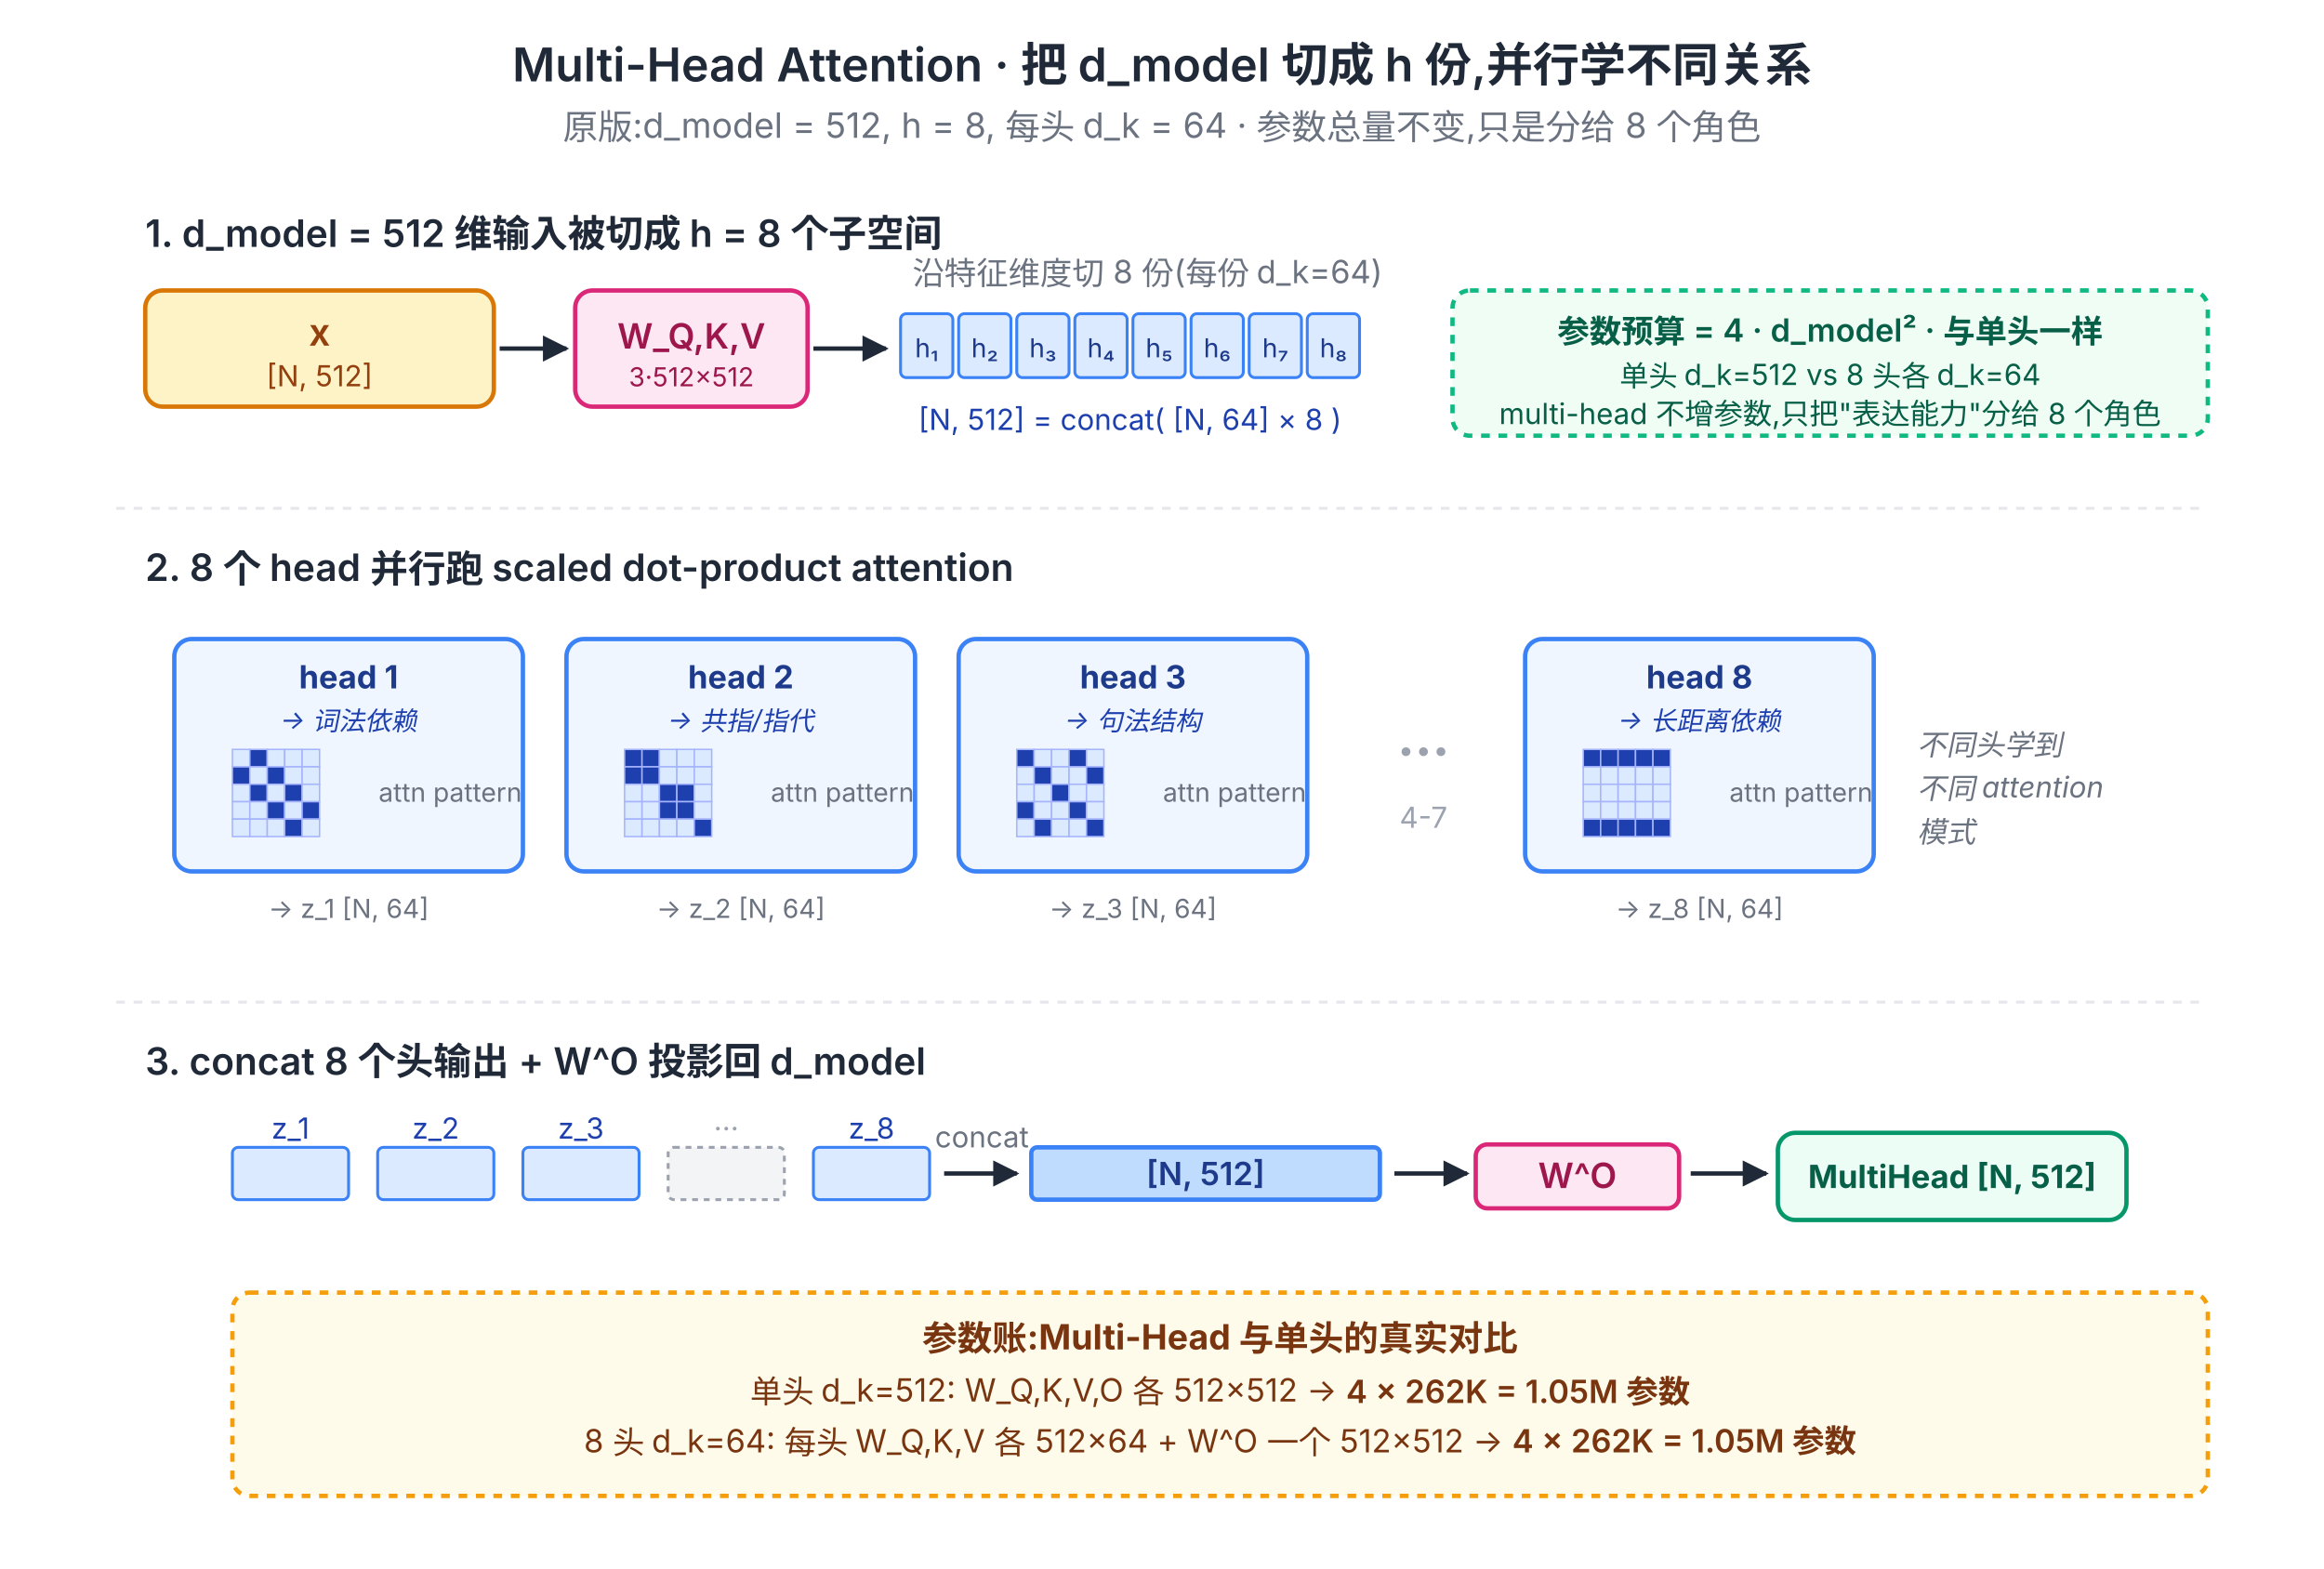
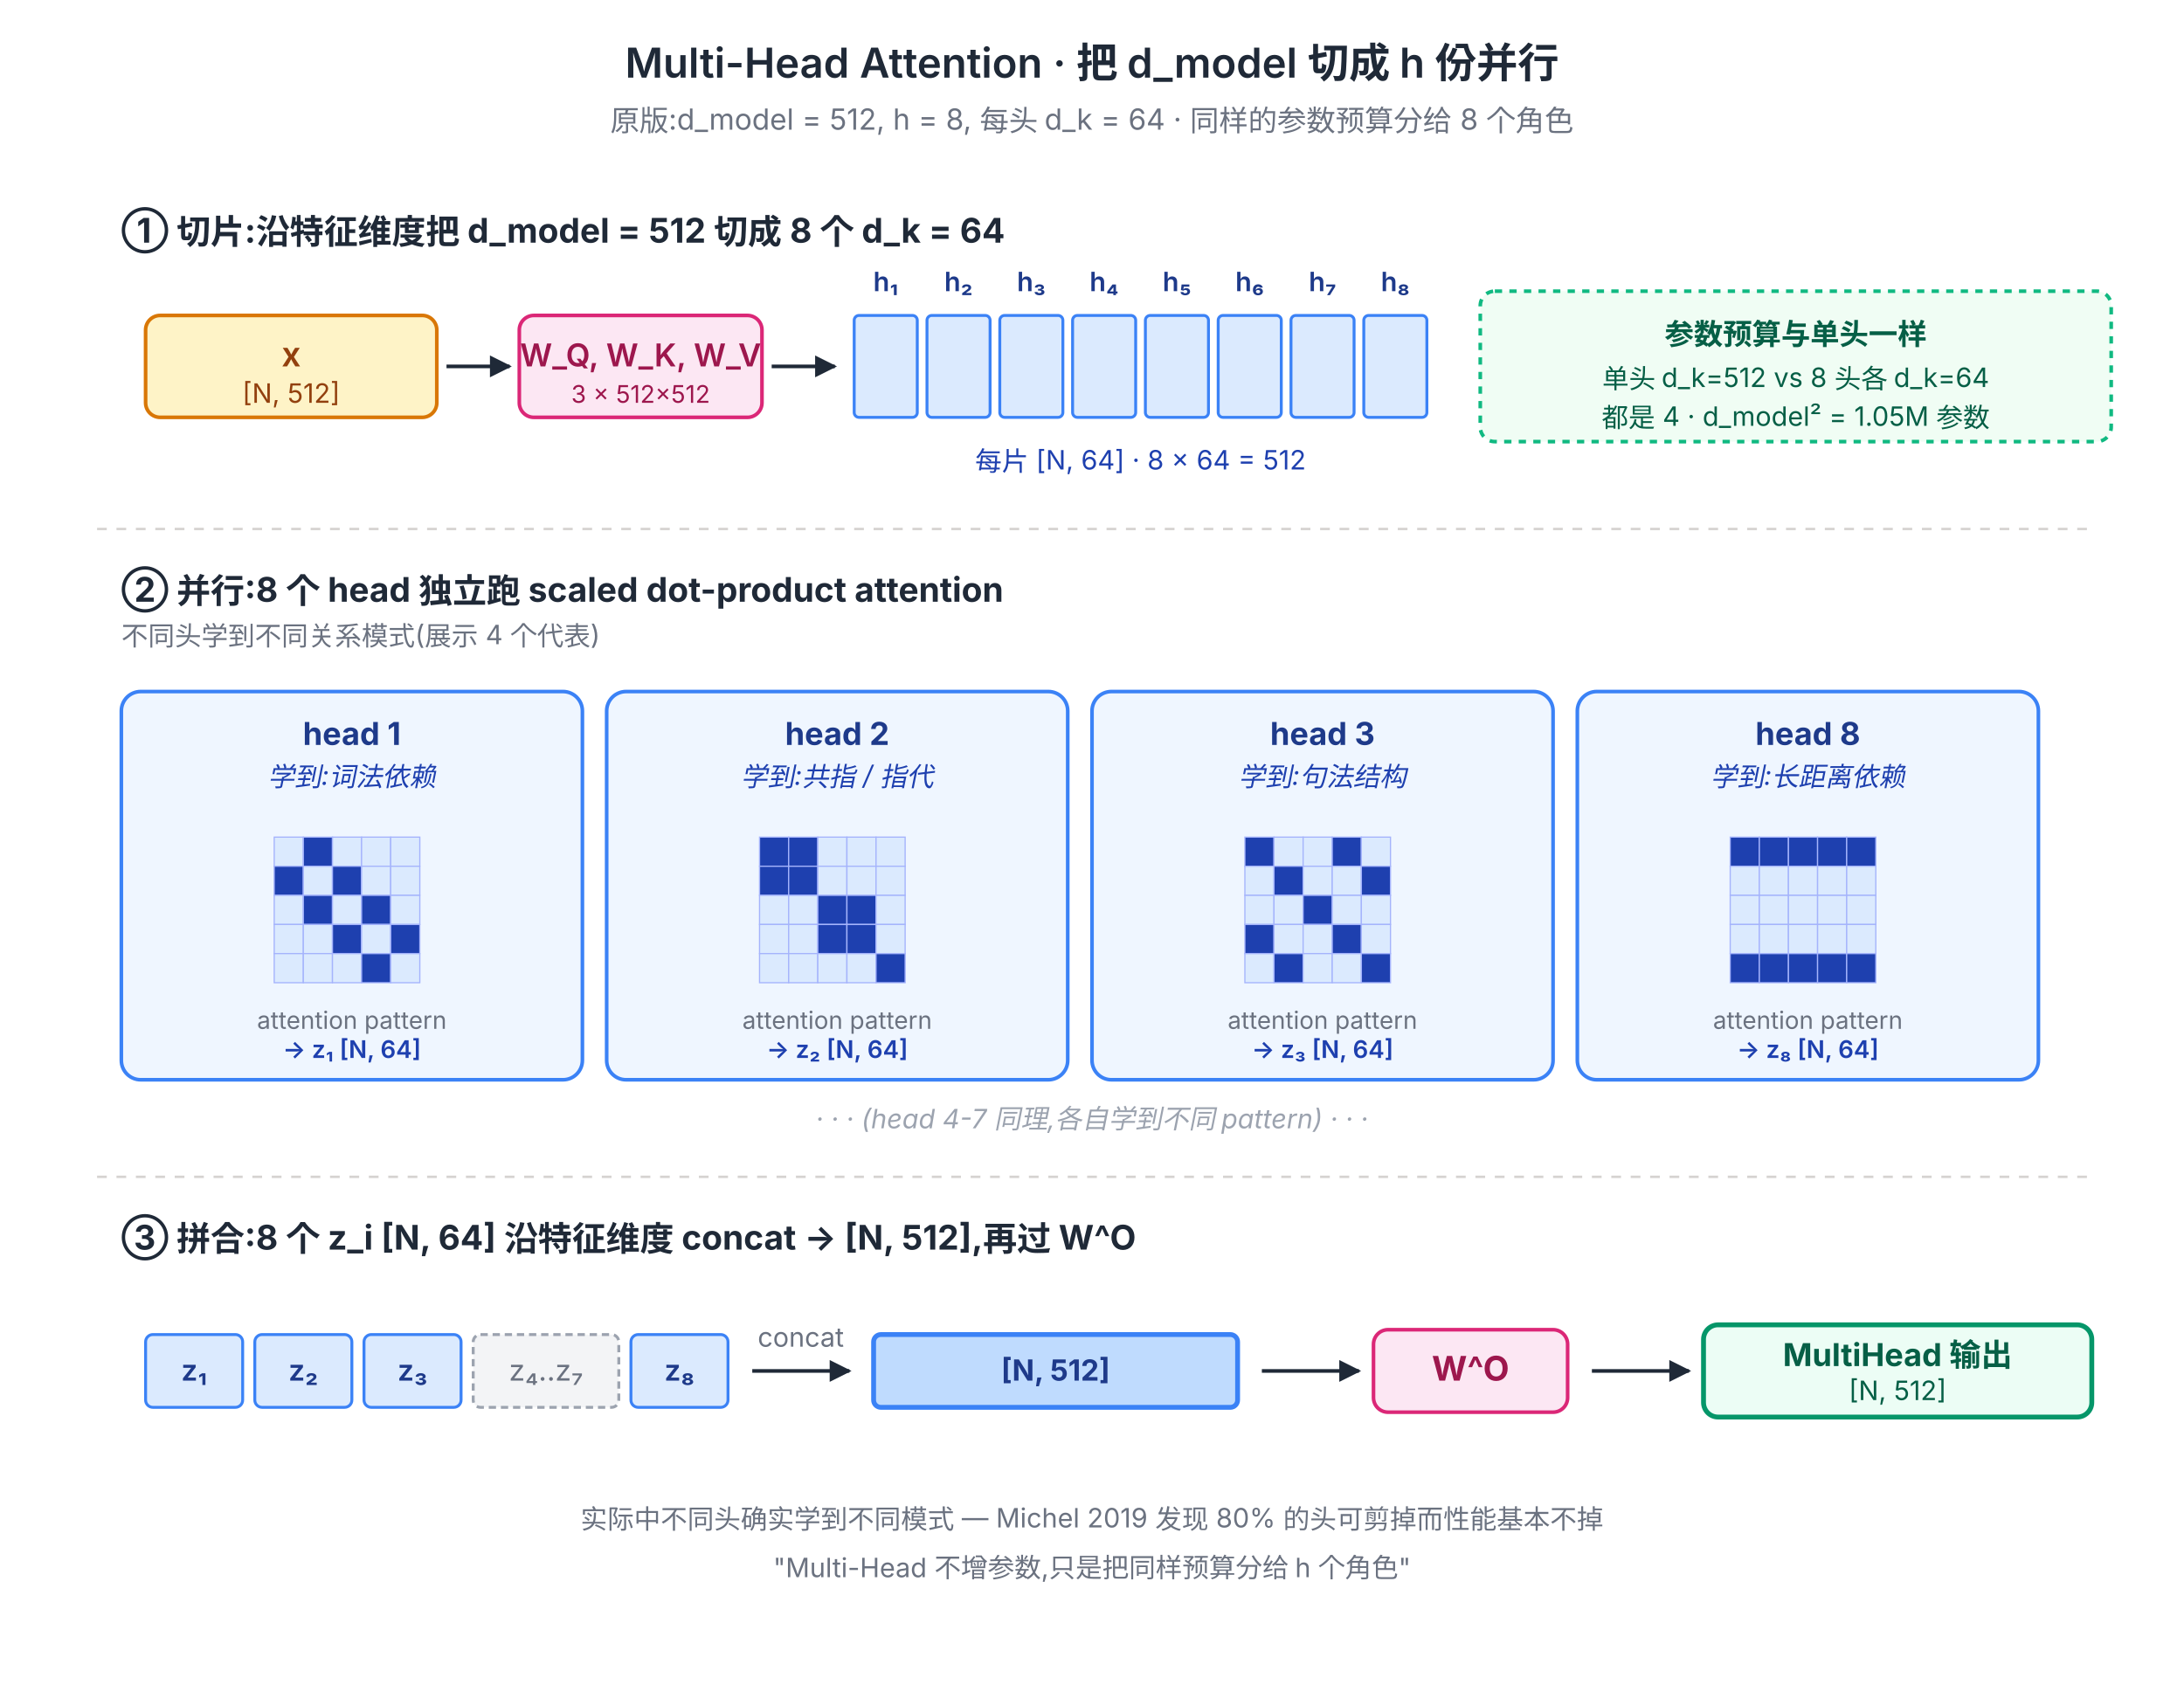
- <svg xmlns="http://www.w3.org/2000/svg" viewBox="0 0 800 540" preserveAspectRatio="xMidYMid meet" font-family="system-ui, -apple-system, sans-serif">
+ <svg xmlns="http://www.w3.org/2000/svg" viewBox="0 0 900 700" preserveAspectRatio="xMidYMid meet" font-family="system-ui, -apple-system, sans-serif">
  <defs>
    <marker id="arr-mh" viewBox="0 0 10 10" refX="9" refY="5" markerWidth="6" markerHeight="6" orient="auto">
      <path d="M 0 0 L 10 5 L 0 10 Z" fill="#1f2937" />
    </marker>
-     <marker id="arr-mh-light" viewBox="0 0 10 10" refX="9" refY="5" markerWidth="5" markerHeight="5" orient="auto">
-       <path d="M 0 0 L 10 5 L 0 10 Z" fill="#6b7280" />
-     </marker>
  </defs>
-   <text x="400" y="28" text-anchor="middle" font-size="16" fill="#1f2937" font-weight="600">
-     Multi-Head Attention · 把 d_model 切成 h 份,并行学不同关系
-   </text>
-   <text x="400" y="48" text-anchor="middle" font-size="12" fill="#6b7280">
-     原版:d_model = 512, h = 8, 每头 d_k = 64 · 参数总量不变,只是分给 8 个角色
-   </text>
-   <text x="50" y="85" text-anchor="start" font-size="13" fill="#1f2937" font-weight="600">
-     1. d_model = 512 维输入被切成 h = 8 个子空间
-   </text>
-   <rect x="50" y="100" width="120" height="40" rx="6" fill="#fef3c7" stroke="#d97706" stroke-width="1.5" />
-   <text x="110" y="119" text-anchor="middle" font-size="13" fill="#92400e" font-weight="600">x</text>
-   <text x="110" y="133" text-anchor="middle" font-size="10" fill="#92400e">[N, 512]</text>
-   <line x1="172" y1="120" x2="195" y2="120" stroke="#1f2937" stroke-width="1.5" marker-end="url(#arr-mh)" />
-   <rect x="198" y="100" width="80" height="40" rx="6" fill="#fce7f3" stroke="#db2777" stroke-width="1.5" />
-   <text x="238" y="120" text-anchor="middle" font-size="12" fill="#9d174d" font-weight="600">W_Q,K,V</text>
-   <text x="238" y="133" text-anchor="middle" font-size="9" fill="#9d174d">3·512×512</text>
-   <line x1="280" y1="120" x2="305" y2="120" stroke="#1f2937" stroke-width="1.5" marker-end="url(#arr-mh)" />
-   <text x="395" y="98" text-anchor="middle" font-size="11" fill="#6b7280">
-     沿特征维度切 8 份(每份 d_k=64)
-   </text>
-   <g>
-     <g stroke="#3b82f6" stroke-width="1" fill="#dbeafe">
-       <rect x="310" y="108" width="18" height="22" rx="2" />
-       <rect x="330" y="108" width="18" height="22" rx="2" />
-       <rect x="350" y="108" width="18" height="22" rx="2" />
-       <rect x="370" y="108" width="18" height="22" rx="2" />
-       <rect x="390" y="108" width="18" height="22" rx="2" />
-       <rect x="410" y="108" width="18" height="22" rx="2" />
-       <rect x="430" y="108" width="18" height="22" rx="2" />
-       <rect x="450" y="108" width="18" height="22" rx="2" />
-     </g>
-     <g font-size="9" fill="#1e3a8a" text-anchor="middle">
-       <text x="319" y="123">h₁</text>
-       <text x="339" y="123">h₂</text>
-       <text x="359" y="123">h₃</text>
-       <text x="379" y="123">h₄</text>
-       <text x="399" y="123">h₅</text>
-       <text x="419" y="123">h₆</text>
-       <text x="439" y="123">h₇</text>
-       <text x="459" y="123">h₈</text>
-     </g>
-     <text x="389" y="148" text-anchor="middle" font-size="10" fill="#1e40af">
-       [N, 512] = concat( [N, 64] × 8 )
-     </text>
-   </g>
-   <g>
-     <rect x="500" y="100" width="260" height="50" rx="6" fill="#f0fdf4" stroke="#10b981" stroke-width="1.5" stroke-dasharray="3,3" />
-     <text x="630" y="118" text-anchor="middle" font-size="11" fill="#065f46" font-weight="600">
-       参数预算 = 4 · d_model² · 与单头一样
-     </text>
-     <text x="630" y="133" text-anchor="middle" font-size="10" fill="#065f46">
+   <text x="450" y="32" text-anchor="middle" font-size="17" fill="#1f2937" font-weight="600">
+     Multi-Head Attention · 把 d_model 切成 h 份并行
+   </text>
+   <text x="450" y="54" text-anchor="middle" font-size="12" fill="#6b7280">
+     原版:d_model = 512, h = 8, 每头 d_k = 64 · 同样的参数预算分给 8 个角色
+   </text>
+   <text x="50" y="100" text-anchor="start" font-size="14" fill="#1f2937" font-weight="700">
+     ① 切片:沿特征维度把 d_model = 512 切成 8 个 d_k = 64
+   </text>
+   <rect x="60" y="130" width="120" height="42" rx="6" fill="#fef3c7" stroke="#d97706" stroke-width="1.5" />
+   <text x="120" y="151" text-anchor="middle" font-size="14" fill="#92400e" font-weight="600">x</text>
+   <text x="120" y="166" text-anchor="middle" font-size="11" fill="#92400e">[N, 512]</text>
+   <line x1="184" y1="151" x2="210" y2="151" stroke="#1f2937" stroke-width="1.5" marker-end="url(#arr-mh)" />
+   <rect x="214" y="130" width="100" height="42" rx="6" fill="#fce7f3" stroke="#db2777" stroke-width="1.5" />
+   <text x="264" y="151" text-anchor="middle" font-size="13" fill="#9d174d" font-weight="600">W_Q, W_K, W_V</text>
+   <text x="264" y="166" text-anchor="middle" font-size="10" fill="#9d174d">3 × 512×512</text>
+   <line x1="318" y1="151" x2="344" y2="151" stroke="#1f2937" stroke-width="1.5" marker-end="url(#arr-mh)" />
+   <g font-size="11" fill="#1e3a8a" text-anchor="middle" font-weight="600">
+     <text x="365" y="120">h₁</text>
+     <text x="395" y="120">h₂</text>
+     <text x="425" y="120">h₃</text>
+     <text x="455" y="120">h₄</text>
+     <text x="485" y="120">h₅</text>
+     <text x="515" y="120">h₆</text>
+     <text x="545" y="120">h₇</text>
+     <text x="575" y="120">h₈</text>
+   </g>
+   <g stroke="#3b82f6" stroke-width="1.2" fill="#dbeafe">
+     <rect x="352" y="130" width="26" height="42" rx="2" />
+     <rect x="382" y="130" width="26" height="42" rx="2" />
+     <rect x="412" y="130" width="26" height="42" rx="2" />
+     <rect x="442" y="130" width="26" height="42" rx="2" />
+     <rect x="472" y="130" width="26" height="42" rx="2" />
+     <rect x="502" y="130" width="26" height="42" rx="2" />
+     <rect x="532" y="130" width="26" height="42" rx="2" />
+     <rect x="562" y="130" width="26" height="42" rx="2" />
+   </g>
+   <text x="470" y="194" text-anchor="middle" font-size="11" fill="#1e40af">
+     每片 [N, 64] · 8 × 64 = 512
+   </text>
+   <g>
+     <rect x="610" y="120" width="260" height="62" rx="6" fill="#f0fdf4" stroke="#10b981" stroke-width="1.5" stroke-dasharray="3,3" />
+     <text x="740" y="142" text-anchor="middle" font-size="12" fill="#065f46" font-weight="700">
+       参数预算与单头一样
+     </text>
+     <text x="740" y="160" text-anchor="middle" font-size="11" fill="#065f46">
      单头 d_k=512 vs 8 头各 d_k=64
    </text>
-     <text x="630" y="146" text-anchor="middle" font-size="10" fill="#065f46">
-       multi-head 不增参数,只把"表达能力"分给 8 个角色
-     </text>
-   </g>
-   <line x1="40" y1="175" x2="760" y2="175" stroke="#e5e7eb" stroke-width="1" stroke-dasharray="3,3" />
-   <text x="50" y="200" text-anchor="start" font-size="13" fill="#1f2937" font-weight="600">
-     2. 8 个 head 并行跑 scaled dot-product attention
-   </text>
-   <g>
-     <g>
-       <rect x="60" y="220" width="120" height="80" rx="6" fill="#eff6ff" stroke="#3b82f6" stroke-width="1.5" />
-       <text x="120" y="237" text-anchor="middle" font-size="11" fill="#1e3a8a" font-weight="700">head 1</text>
-       <text x="120" y="251" text-anchor="middle" font-size="9" fill="#1e40af" font-style="italic">→ 词法依赖</text>
-       <g stroke="#a5b4fc" stroke-width="0.5" fill="#dbeafe">
-         <rect x="80" y="258" width="6" height="6" />
-         <rect x="86" y="258" width="6" height="6" fill="#1e40af" />
-         <rect x="92" y="258" width="6" height="6" />
-         <rect x="98" y="258" width="6" height="6" />
-         <rect x="104" y="258" width="6" height="6" />
-         <rect x="80" y="264" width="6" height="6" fill="#1e40af" />
-         <rect x="86" y="264" width="6" height="6" />
-         <rect x="92" y="264" width="6" height="6" fill="#1e40af" />
-         <rect x="98" y="264" width="6" height="6" />
-         <rect x="104" y="264" width="6" height="6" />
-         <rect x="80" y="270" width="6" height="6" />
-         <rect x="86" y="270" width="6" height="6" fill="#1e40af" />
-         <rect x="92" y="270" width="6" height="6" />
-         <rect x="98" y="270" width="6" height="6" fill="#1e40af" />
-         <rect x="104" y="270" width="6" height="6" />
-         <rect x="80" y="276" width="6" height="6" />
-         <rect x="86" y="276" width="6" height="6" />
-         <rect x="92" y="276" width="6" height="6" fill="#1e40af" />
-         <rect x="98" y="276" width="6" height="6" />
-         <rect x="104" y="276" width="6" height="6" fill="#1e40af" />
-         <rect x="80" y="282" width="6" height="6" />
-         <rect x="86" y="282" width="6" height="6" />
-         <rect x="92" y="282" width="6" height="6" />
-         <rect x="98" y="282" width="6" height="6" fill="#1e40af" />
-         <rect x="104" y="282" width="6" height="6" />
-       </g>
-       <text x="155" y="276" text-anchor="middle" font-size="9" fill="#6b7280">attn pattern</text>
-     </g>
-     <g>
-       <rect x="195" y="220" width="120" height="80" rx="6" fill="#eff6ff" stroke="#3b82f6" stroke-width="1.5" />
-       <text x="255" y="237" text-anchor="middle" font-size="11" fill="#1e3a8a" font-weight="700">head 2</text>
-       <text x="255" y="251" text-anchor="middle" font-size="9" fill="#1e40af" font-style="italic">→ 共指/指代</text>
-       <g stroke="#a5b4fc" stroke-width="0.5" fill="#dbeafe">
-         <rect x="215" y="258" width="6" height="6" fill="#1e40af" />
-         <rect x="221" y="258" width="6" height="6" fill="#1e40af" />
-         <rect x="227" y="258" width="6" height="6" />
-         <rect x="233" y="258" width="6" height="6" />
-         <rect x="239" y="258" width="6" height="6" />
-         <rect x="215" y="264" width="6" height="6" fill="#1e40af" />
-         <rect x="221" y="264" width="6" height="6" fill="#1e40af" />
-         <rect x="227" y="264" width="6" height="6" />
-         <rect x="233" y="264" width="6" height="6" />
-         <rect x="239" y="264" width="6" height="6" />
-         <rect x="215" y="270" width="6" height="6" />
-         <rect x="221" y="270" width="6" height="6" />
-         <rect x="227" y="270" width="6" height="6" fill="#1e40af" />
-         <rect x="233" y="270" width="6" height="6" fill="#1e40af" />
-         <rect x="239" y="270" width="6" height="6" />
-         <rect x="215" y="276" width="6" height="6" />
-         <rect x="221" y="276" width="6" height="6" />
-         <rect x="227" y="276" width="6" height="6" fill="#1e40af" />
-         <rect x="233" y="276" width="6" height="6" fill="#1e40af" />
-         <rect x="239" y="276" width="6" height="6" />
-         <rect x="215" y="282" width="6" height="6" />
-         <rect x="221" y="282" width="6" height="6" />
-         <rect x="227" y="282" width="6" height="6" />
-         <rect x="233" y="282" width="6" height="6" />
-         <rect x="239" y="282" width="6" height="6" fill="#1e40af" />
-       </g>
-       <text x="290" y="276" text-anchor="middle" font-size="9" fill="#6b7280">attn pattern</text>
-     </g>
-     <g>
-       <rect x="330" y="220" width="120" height="80" rx="6" fill="#eff6ff" stroke="#3b82f6" stroke-width="1.5" />
-       <text x="390" y="237" text-anchor="middle" font-size="11" fill="#1e3a8a" font-weight="700">head 3</text>
-       <text x="390" y="251" text-anchor="middle" font-size="9" fill="#1e40af" font-style="italic">→ 句法结构</text>
-       <g stroke="#a5b4fc" stroke-width="0.5" fill="#dbeafe">
-         <rect x="350" y="258" width="6" height="6" fill="#1e40af" />
-         <rect x="356" y="258" width="6" height="6" />
-         <rect x="362" y="258" width="6" height="6" />
-         <rect x="368" y="258" width="6" height="6" fill="#1e40af" />
-         <rect x="374" y="258" width="6" height="6" />
-         <rect x="350" y="264" width="6" height="6" />
-         <rect x="356" y="264" width="6" height="6" fill="#1e40af" />
-         <rect x="362" y="264" width="6" height="6" />
-         <rect x="368" y="264" width="6" height="6" />
-         <rect x="374" y="264" width="6" height="6" fill="#1e40af" />
-         <rect x="350" y="270" width="6" height="6" />
-         <rect x="356" y="270" width="6" height="6" />
-         <rect x="362" y="270" width="6" height="6" fill="#1e40af" />
-         <rect x="368" y="270" width="6" height="6" />
-         <rect x="374" y="270" width="6" height="6" />
-         <rect x="350" y="276" width="6" height="6" fill="#1e40af" />
-         <rect x="356" y="276" width="6" height="6" />
-         <rect x="362" y="276" width="6" height="6" />
-         <rect x="368" y="276" width="6" height="6" fill="#1e40af" />
-         <rect x="374" y="276" width="6" height="6" />
-         <rect x="350" y="282" width="6" height="6" />
-         <rect x="356" y="282" width="6" height="6" fill="#1e40af" />
-         <rect x="362" y="282" width="6" height="6" />
-         <rect x="368" y="282" width="6" height="6" />
-         <rect x="374" y="282" width="6" height="6" fill="#1e40af" />
-       </g>
-       <text x="425" y="276" text-anchor="middle" font-size="9" fill="#6b7280">attn pattern</text>
-     </g>
-     <text x="490" y="265" text-anchor="middle" font-size="18" fill="#9ca3af" font-weight="700">···</text>
-     <text x="490" y="285" text-anchor="middle" font-size="10" fill="#9ca3af">4-7</text>
-     <g>
-       <rect x="525" y="220" width="120" height="80" rx="6" fill="#eff6ff" stroke="#3b82f6" stroke-width="1.5" />
-       <text x="585" y="237" text-anchor="middle" font-size="11" fill="#1e3a8a" font-weight="700">head 8</text>
-       <text x="585" y="251" text-anchor="middle" font-size="9" fill="#1e40af" font-style="italic">→ 长距离依赖</text>
-       <g stroke="#a5b4fc" stroke-width="0.5" fill="#dbeafe">
-         <rect x="545" y="258" width="6" height="6" fill="#1e40af" />
-         <rect x="551" y="258" width="6" height="6" fill="#1e40af" />
-         <rect x="557" y="258" width="6" height="6" fill="#1e40af" />
-         <rect x="563" y="258" width="6" height="6" fill="#1e40af" />
-         <rect x="569" y="258" width="6" height="6" fill="#1e40af" />
-         <rect x="545" y="264" width="6" height="6" />
-         <rect x="551" y="264" width="6" height="6" />
-         <rect x="557" y="264" width="6" height="6" />
-         <rect x="563" y="264" width="6" height="6" />
-         <rect x="569" y="264" width="6" height="6" />
-         <rect x="545" y="270" width="6" height="6" />
-         <rect x="551" y="270" width="6" height="6" />
-         <rect x="557" y="270" width="6" height="6" />
-         <rect x="563" y="270" width="6" height="6" />
-         <rect x="569" y="270" width="6" height="6" />
-         <rect x="545" y="276" width="6" height="6" />
-         <rect x="551" y="276" width="6" height="6" />
-         <rect x="557" y="276" width="6" height="6" />
-         <rect x="563" y="276" width="6" height="6" />
-         <rect x="569" y="276" width="6" height="6" />
-         <rect x="545" y="282" width="6" height="6" fill="#1e40af" />
-         <rect x="551" y="282" width="6" height="6" fill="#1e40af" />
-         <rect x="557" y="282" width="6" height="6" fill="#1e40af" />
-         <rect x="563" y="282" width="6" height="6" fill="#1e40af" />
-         <rect x="569" y="282" width="6" height="6" fill="#1e40af" />
-       </g>
-       <text x="620" y="276" text-anchor="middle" font-size="9" fill="#6b7280">attn pattern</text>
-     </g>
-     <g font-size="9" fill="#6b7280">
-       <text x="120" y="316" text-anchor="middle">→ z_1 [N, 64]</text>
-       <text x="255" y="316" text-anchor="middle">→ z_2 [N, 64]</text>
-       <text x="390" y="316" text-anchor="middle">→ z_3 [N, 64]</text>
-       <text x="585" y="316" text-anchor="middle">→ z_8 [N, 64]</text>
-     </g>
-   </g>
-   <text x="660" y="260" text-anchor="start" font-size="10" fill="#6b7280" font-style="italic">
-     不同头学到
-   </text>
-   <text x="660" y="275" text-anchor="start" font-size="10" fill="#6b7280" font-style="italic">
-     不同 attention
-   </text>
-   <text x="660" y="290" text-anchor="start" font-size="10" fill="#6b7280" font-style="italic">
-     模式
-   </text>
-   <line x1="40" y1="345" x2="760" y2="345" stroke="#e5e7eb" stroke-width="1" stroke-dasharray="3,3" />
-   <text x="50" y="370" text-anchor="start" font-size="13" fill="#1f2937" font-weight="600">
-     3. concat 8 个头输出 + W^O 投影回 d_model
-   </text>
-   <g>
-     <text x="100" y="392" text-anchor="middle" font-size="10" fill="#1e40af">z_1</text>
-     <rect x="80" y="395" width="40" height="18" rx="2" stroke="#3b82f6" stroke-width="1" fill="#dbeafe" />
-     <text x="150" y="392" text-anchor="middle" font-size="10" fill="#1e40af">z_2</text>
-     <rect x="130" y="395" width="40" height="18" rx="2" stroke="#3b82f6" stroke-width="1" fill="#dbeafe" />
-     <text x="200" y="392" text-anchor="middle" font-size="10" fill="#1e40af">z_3</text>
-     <rect x="180" y="395" width="40" height="18" rx="2" stroke="#3b82f6" stroke-width="1" fill="#dbeafe" />
-     <text x="250" y="392" text-anchor="middle" font-size="10" fill="#9ca3af">···</text>
-     <rect x="230" y="395" width="40" height="18" rx="2" stroke="#9ca3af" stroke-dasharray="2,2" stroke-width="1" fill="#f3f4f6" />
-     <text x="300" y="392" text-anchor="middle" font-size="10" fill="#1e40af">z_8</text>
-     <rect x="280" y="395" width="40" height="18" rx="2" stroke="#3b82f6" stroke-width="1" fill="#dbeafe" />
-   </g>
-   <line x1="325" y1="404" x2="350" y2="404" stroke="#1f2937" stroke-width="1.5" marker-end="url(#arr-mh)" />
-   <text x="338" y="395" text-anchor="middle" font-size="10" fill="#6b7280">concat</text>
-   <rect x="355" y="395" width="120" height="18" rx="2" stroke="#3b82f6" stroke-width="1.5" fill="#bfdbfe" />
-   <text x="415" y="408" text-anchor="middle" font-size="11" fill="#1e3a8a" font-weight="600">[N, 512]</text>
-   <line x1="480" y1="404" x2="505" y2="404" stroke="#1f2937" stroke-width="1.5" marker-end="url(#arr-mh)" />
-   <rect x="508" y="394" width="70" height="22" rx="4" fill="#fce7f3" stroke="#db2777" stroke-width="1.5" />
-   <text x="543" y="409" text-anchor="middle" font-size="12" fill="#9d174d" font-weight="600">W^O</text>
-   <line x1="582" y1="404" x2="608" y2="404" stroke="#1f2937" stroke-width="1.5" marker-end="url(#arr-mh)" />
-   <rect x="612" y="390" width="120" height="30" rx="6" fill="#ecfdf5" stroke="#059669" stroke-width="1.5" />
-   <text x="672" y="409" text-anchor="middle" font-size="11" fill="#065f46" font-weight="700">
-     MultiHead [N, 512]
-   </text>
-   <g>
-     <rect x="80" y="445" width="680" height="70" rx="6" fill="#fffbeb" stroke="#f59e0b" stroke-width="1.5" stroke-dasharray="3,3" />
-     <text x="420" y="465" text-anchor="middle" font-size="12" fill="#78350f" font-weight="700">
-       参数账:Multi-Head 与单头的真实对比
-     </text>
-     <text x="420" y="483" text-anchor="middle" font-size="11" fill="#78350f">
-       单头 d_k=512: W_Q,K,V,O 各 512×512 → <tspan font-weight="600">4 × 262K = 1.05M 参数</tspan>
-     </text>
-     <text x="420" y="500" text-anchor="middle" font-size="11" fill="#78350f">
-       8 头 d_k=64: 每头 W_Q,K,V 各 512×64 + W^O 一个 512×512 → <tspan font-weight="600">4 × 262K = 1.05M 参数</tspan>
-     </text>
-   </g>
+     <text x="740" y="176" text-anchor="middle" font-size="11" fill="#065f46">
+       都是 4 · d_model² = 1.05M 参数
+     </text>
+   </g>
+   <line x1="40" y1="218" x2="860" y2="218" stroke="#d6d3d1" stroke-width="1" stroke-dasharray="4,4" />
+   <text x="50" y="248" text-anchor="start" font-size="14" fill="#1f2937" font-weight="700">
+     ② 并行:8 个 head 独立跑 scaled dot-product attention
+   </text>
+   <text x="50" y="266" text-anchor="start" font-size="11" fill="#6b7280">
+     不同头学到不同关系模式(展示 4 个代表)
+   </text>
+   <g>
+     <rect x="50" y="285" width="190" height="160" rx="8" fill="#eff6ff" stroke="#3b82f6" stroke-width="1.5" />
+     <text x="145" y="307" text-anchor="middle" font-size="13" fill="#1e3a8a" font-weight="700">head 1</text>
+     <text x="145" y="324" text-anchor="middle" font-size="11" fill="#1e40af" font-style="italic">学到:词法依赖</text>
+     <g stroke="#a5b4fc" stroke-width="0.5" fill="#dbeafe">
+       <rect x="113" y="345" width="12" height="12" />
+       <rect x="125" y="345" width="12" height="12" fill="#1e40af" />
+       <rect x="137" y="345" width="12" height="12" />
+       <rect x="149" y="345" width="12" height="12" />
+       <rect x="161" y="345" width="12" height="12" />
+       <rect x="113" y="357" width="12" height="12" fill="#1e40af" />
+       <rect x="125" y="357" width="12" height="12" />
+       <rect x="137" y="357" width="12" height="12" fill="#1e40af" />
+       <rect x="149" y="357" width="12" height="12" />
+       <rect x="161" y="357" width="12" height="12" />
+       <rect x="113" y="369" width="12" height="12" />
+       <rect x="125" y="369" width="12" height="12" fill="#1e40af" />
+       <rect x="137" y="369" width="12" height="12" />
+       <rect x="149" y="369" width="12" height="12" fill="#1e40af" />
+       <rect x="161" y="369" width="12" height="12" />
+       <rect x="113" y="381" width="12" height="12" />
+       <rect x="125" y="381" width="12" height="12" />
+       <rect x="137" y="381" width="12" height="12" fill="#1e40af" />
+       <rect x="149" y="381" width="12" height="12" />
+       <rect x="161" y="381" width="12" height="12" fill="#1e40af" />
+       <rect x="113" y="393" width="12" height="12" />
+       <rect x="125" y="393" width="12" height="12" />
+       <rect x="137" y="393" width="12" height="12" />
+       <rect x="149" y="393" width="12" height="12" fill="#1e40af" />
+       <rect x="161" y="393" width="12" height="12" />
+     </g>
+     <text x="145" y="424" text-anchor="middle" font-size="10" fill="#6b7280">
+       attention pattern
+     </text>
+     <text x="145" y="436" text-anchor="middle" font-size="10" fill="#1e40af" font-weight="600">
+       → z₁ [N, 64]
+     </text>
+   </g>
+   <g>
+     <rect x="250" y="285" width="190" height="160" rx="8" fill="#eff6ff" stroke="#3b82f6" stroke-width="1.5" />
+     <text x="345" y="307" text-anchor="middle" font-size="13" fill="#1e3a8a" font-weight="700">head 2</text>
+     <text x="345" y="324" text-anchor="middle" font-size="11" fill="#1e40af" font-style="italic">学到:共指 / 指代</text>
+     <g stroke="#a5b4fc" stroke-width="0.5" fill="#dbeafe">
+       <rect x="313" y="345" width="12" height="12" fill="#1e40af" />
+       <rect x="325" y="345" width="12" height="12" fill="#1e40af" />
+       <rect x="337" y="345" width="12" height="12" />
+       <rect x="349" y="345" width="12" height="12" />
+       <rect x="361" y="345" width="12" height="12" />
+       <rect x="313" y="357" width="12" height="12" fill="#1e40af" />
+       <rect x="325" y="357" width="12" height="12" fill="#1e40af" />
+       <rect x="337" y="357" width="12" height="12" />
+       <rect x="349" y="357" width="12" height="12" />
+       <rect x="361" y="357" width="12" height="12" />
+       <rect x="313" y="369" width="12" height="12" />
+       <rect x="325" y="369" width="12" height="12" />
+       <rect x="337" y="369" width="12" height="12" fill="#1e40af" />
+       <rect x="349" y="369" width="12" height="12" fill="#1e40af" />
+       <rect x="361" y="369" width="12" height="12" />
+       <rect x="313" y="381" width="12" height="12" />
+       <rect x="325" y="381" width="12" height="12" />
+       <rect x="337" y="381" width="12" height="12" fill="#1e40af" />
+       <rect x="349" y="381" width="12" height="12" fill="#1e40af" />
+       <rect x="361" y="381" width="12" height="12" />
+       <rect x="313" y="393" width="12" height="12" />
+       <rect x="325" y="393" width="12" height="12" />
+       <rect x="337" y="393" width="12" height="12" />
+       <rect x="349" y="393" width="12" height="12" />
+       <rect x="361" y="393" width="12" height="12" fill="#1e40af" />
+     </g>
+     <text x="345" y="424" text-anchor="middle" font-size="10" fill="#6b7280">
+       attention pattern
+     </text>
+     <text x="345" y="436" text-anchor="middle" font-size="10" fill="#1e40af" font-weight="600">
+       → z₂ [N, 64]
+     </text>
+   </g>
+   <g>
+     <rect x="450" y="285" width="190" height="160" rx="8" fill="#eff6ff" stroke="#3b82f6" stroke-width="1.5" />
+     <text x="545" y="307" text-anchor="middle" font-size="13" fill="#1e3a8a" font-weight="700">head 3</text>
+     <text x="545" y="324" text-anchor="middle" font-size="11" fill="#1e40af" font-style="italic">学到:句法结构</text>
+     <g stroke="#a5b4fc" stroke-width="0.5" fill="#dbeafe">
+       <rect x="513" y="345" width="12" height="12" fill="#1e40af" />
+       <rect x="525" y="345" width="12" height="12" />
+       <rect x="537" y="345" width="12" height="12" />
+       <rect x="549" y="345" width="12" height="12" fill="#1e40af" />
+       <rect x="561" y="345" width="12" height="12" />
+       <rect x="513" y="357" width="12" height="12" />
+       <rect x="525" y="357" width="12" height="12" fill="#1e40af" />
+       <rect x="537" y="357" width="12" height="12" />
+       <rect x="549" y="357" width="12" height="12" />
+       <rect x="561" y="357" width="12" height="12" fill="#1e40af" />
+       <rect x="513" y="369" width="12" height="12" />
+       <rect x="525" y="369" width="12" height="12" />
+       <rect x="537" y="369" width="12" height="12" fill="#1e40af" />
+       <rect x="549" y="369" width="12" height="12" />
+       <rect x="561" y="369" width="12" height="12" />
+       <rect x="513" y="381" width="12" height="12" fill="#1e40af" />
+       <rect x="525" y="381" width="12" height="12" />
+       <rect x="537" y="381" width="12" height="12" />
+       <rect x="549" y="381" width="12" height="12" fill="#1e40af" />
+       <rect x="561" y="381" width="12" height="12" />
+       <rect x="513" y="393" width="12" height="12" />
+       <rect x="525" y="393" width="12" height="12" fill="#1e40af" />
+       <rect x="537" y="393" width="12" height="12" />
+       <rect x="549" y="393" width="12" height="12" />
+       <rect x="561" y="393" width="12" height="12" fill="#1e40af" />
+     </g>
+     <text x="545" y="424" text-anchor="middle" font-size="10" fill="#6b7280">
+       attention pattern
+     </text>
+     <text x="545" y="436" text-anchor="middle" font-size="10" fill="#1e40af" font-weight="600">
+       → z₃ [N, 64]
+     </text>
+   </g>
+   <g>
+     <rect x="650" y="285" width="190" height="160" rx="8" fill="#eff6ff" stroke="#3b82f6" stroke-width="1.5" />
+     <text x="745" y="307" text-anchor="middle" font-size="13" fill="#1e3a8a" font-weight="700">head 8</text>
+     <text x="745" y="324" text-anchor="middle" font-size="11" fill="#1e40af" font-style="italic">学到:长距离依赖</text>
+     <g stroke="#a5b4fc" stroke-width="0.5" fill="#dbeafe">
+       <rect x="713" y="345" width="12" height="12" fill="#1e40af" />
+       <rect x="725" y="345" width="12" height="12" fill="#1e40af" />
+       <rect x="737" y="345" width="12" height="12" fill="#1e40af" />
+       <rect x="749" y="345" width="12" height="12" fill="#1e40af" />
+       <rect x="761" y="345" width="12" height="12" fill="#1e40af" />
+       <rect x="713" y="357" width="12" height="12" />
+       <rect x="725" y="357" width="12" height="12" />
+       <rect x="737" y="357" width="12" height="12" />
+       <rect x="749" y="357" width="12" height="12" />
+       <rect x="761" y="357" width="12" height="12" />
+       <rect x="713" y="369" width="12" height="12" />
+       <rect x="725" y="369" width="12" height="12" />
+       <rect x="737" y="369" width="12" height="12" />
+       <rect x="749" y="369" width="12" height="12" />
+       <rect x="761" y="369" width="12" height="12" />
+       <rect x="713" y="381" width="12" height="12" />
+       <rect x="725" y="381" width="12" height="12" />
+       <rect x="737" y="381" width="12" height="12" />
+       <rect x="749" y="381" width="12" height="12" />
+       <rect x="761" y="381" width="12" height="12" />
+       <rect x="713" y="393" width="12" height="12" fill="#1e40af" />
+       <rect x="725" y="393" width="12" height="12" fill="#1e40af" />
+       <rect x="737" y="393" width="12" height="12" fill="#1e40af" />
+       <rect x="749" y="393" width="12" height="12" fill="#1e40af" />
+       <rect x="761" y="393" width="12" height="12" fill="#1e40af" />
+     </g>
+     <text x="745" y="424" text-anchor="middle" font-size="10" fill="#6b7280">
+       attention pattern
+     </text>
+     <text x="745" y="436" text-anchor="middle" font-size="10" fill="#1e40af" font-weight="600">
+       → z₈ [N, 64]
+     </text>
+   </g>
+   <text x="450" y="465" text-anchor="middle" font-size="11" fill="#9ca3af" font-style="italic">
+     · · · (head 4-7 同理,各自学到不同 pattern) · · ·
+   </text>
+   <line x1="40" y1="485" x2="860" y2="485" stroke="#d6d3d1" stroke-width="1" stroke-dasharray="4,4" />
+   <text x="50" y="515" text-anchor="start" font-size="14" fill="#1f2937" font-weight="700">
+     ③ 拼合:8 个 z_i [N, 64] 沿特征维度 concat → [N, 512],再过 W^O
+   </text>
+   <g>
+     <rect x="60" y="550" width="40" height="30" rx="3" stroke="#3b82f6" stroke-width="1.2" fill="#dbeafe" />
+     <text x="80" y="569" text-anchor="middle" font-size="12" fill="#1e3a8a" font-weight="600">z₁</text>
+     <rect x="105" y="550" width="40" height="30" rx="3" stroke="#3b82f6" stroke-width="1.2" fill="#dbeafe" />
+     <text x="125" y="569" text-anchor="middle" font-size="12" fill="#1e3a8a" font-weight="600">z₂</text>
+     <rect x="150" y="550" width="40" height="30" rx="3" stroke="#3b82f6" stroke-width="1.2" fill="#dbeafe" />
+     <text x="170" y="569" text-anchor="middle" font-size="12" fill="#1e3a8a" font-weight="600">z₃</text>
+     <rect x="195" y="550" width="60" height="30" rx="3" stroke="#9ca3af" stroke-dasharray="3,2" stroke-width="1.2" fill="#f3f4f6" />
+     <text x="225" y="569" text-anchor="middle" font-size="12" fill="#6b7280">z₄..z₇</text>
+     <rect x="260" y="550" width="40" height="30" rx="3" stroke="#3b82f6" stroke-width="1.2" fill="#dbeafe" />
+     <text x="280" y="569" text-anchor="middle" font-size="12" fill="#1e3a8a" font-weight="600">z₈</text>
+   </g>
+   <line x1="310" y1="565" x2="350" y2="565" stroke="#1f2937" stroke-width="1.5" marker-end="url(#arr-mh)" />
+   <text x="330" y="555" text-anchor="middle" font-size="11" fill="#6b7280">concat</text>
+   <rect x="360" y="550" width="150" height="30" rx="3" stroke="#3b82f6" stroke-width="2" fill="#bfdbfe" />
+   <text x="435" y="569" text-anchor="middle" font-size="12" fill="#1e3a8a" font-weight="700">
+     [N, 512]
+   </text>
+   <line x1="520" y1="565" x2="560" y2="565" stroke="#1f2937" stroke-width="1.5" marker-end="url(#arr-mh)" />
+   <rect x="566" y="548" width="80" height="34" rx="6" fill="#fce7f3" stroke="#db2777" stroke-width="1.5" />
+   <text x="606" y="569" text-anchor="middle" font-size="14" fill="#9d174d" font-weight="700">W^O</text>
+   <line x1="656" y1="565" x2="696" y2="565" stroke="#1f2937" stroke-width="1.5" marker-end="url(#arr-mh)" />
+   <rect x="702" y="546" width="160" height="38" rx="6" fill="#ecfdf5" stroke="#059669" stroke-width="2" />
+   <text x="782" y="563" text-anchor="middle" font-size="13" fill="#065f46" font-weight="700">
+     MultiHead 输出
+   </text>
+   <text x="782" y="577" text-anchor="middle" font-size="11" fill="#065f46">
+     [N, 512]
+   </text>
+   <text x="450" y="630" text-anchor="middle" font-size="11" fill="#6b7280">
+     实际中不同头确实学到不同模式 — Michel 2019 发现 80% 的头可剪掉而性能基本不掉
+   </text>
+   <text x="450" y="650" text-anchor="middle" font-size="11" fill="#6b7280">
+     "Multi-Head 不增参数,只是把同样预算分给 h 个角色"
+   </text>
</svg>
